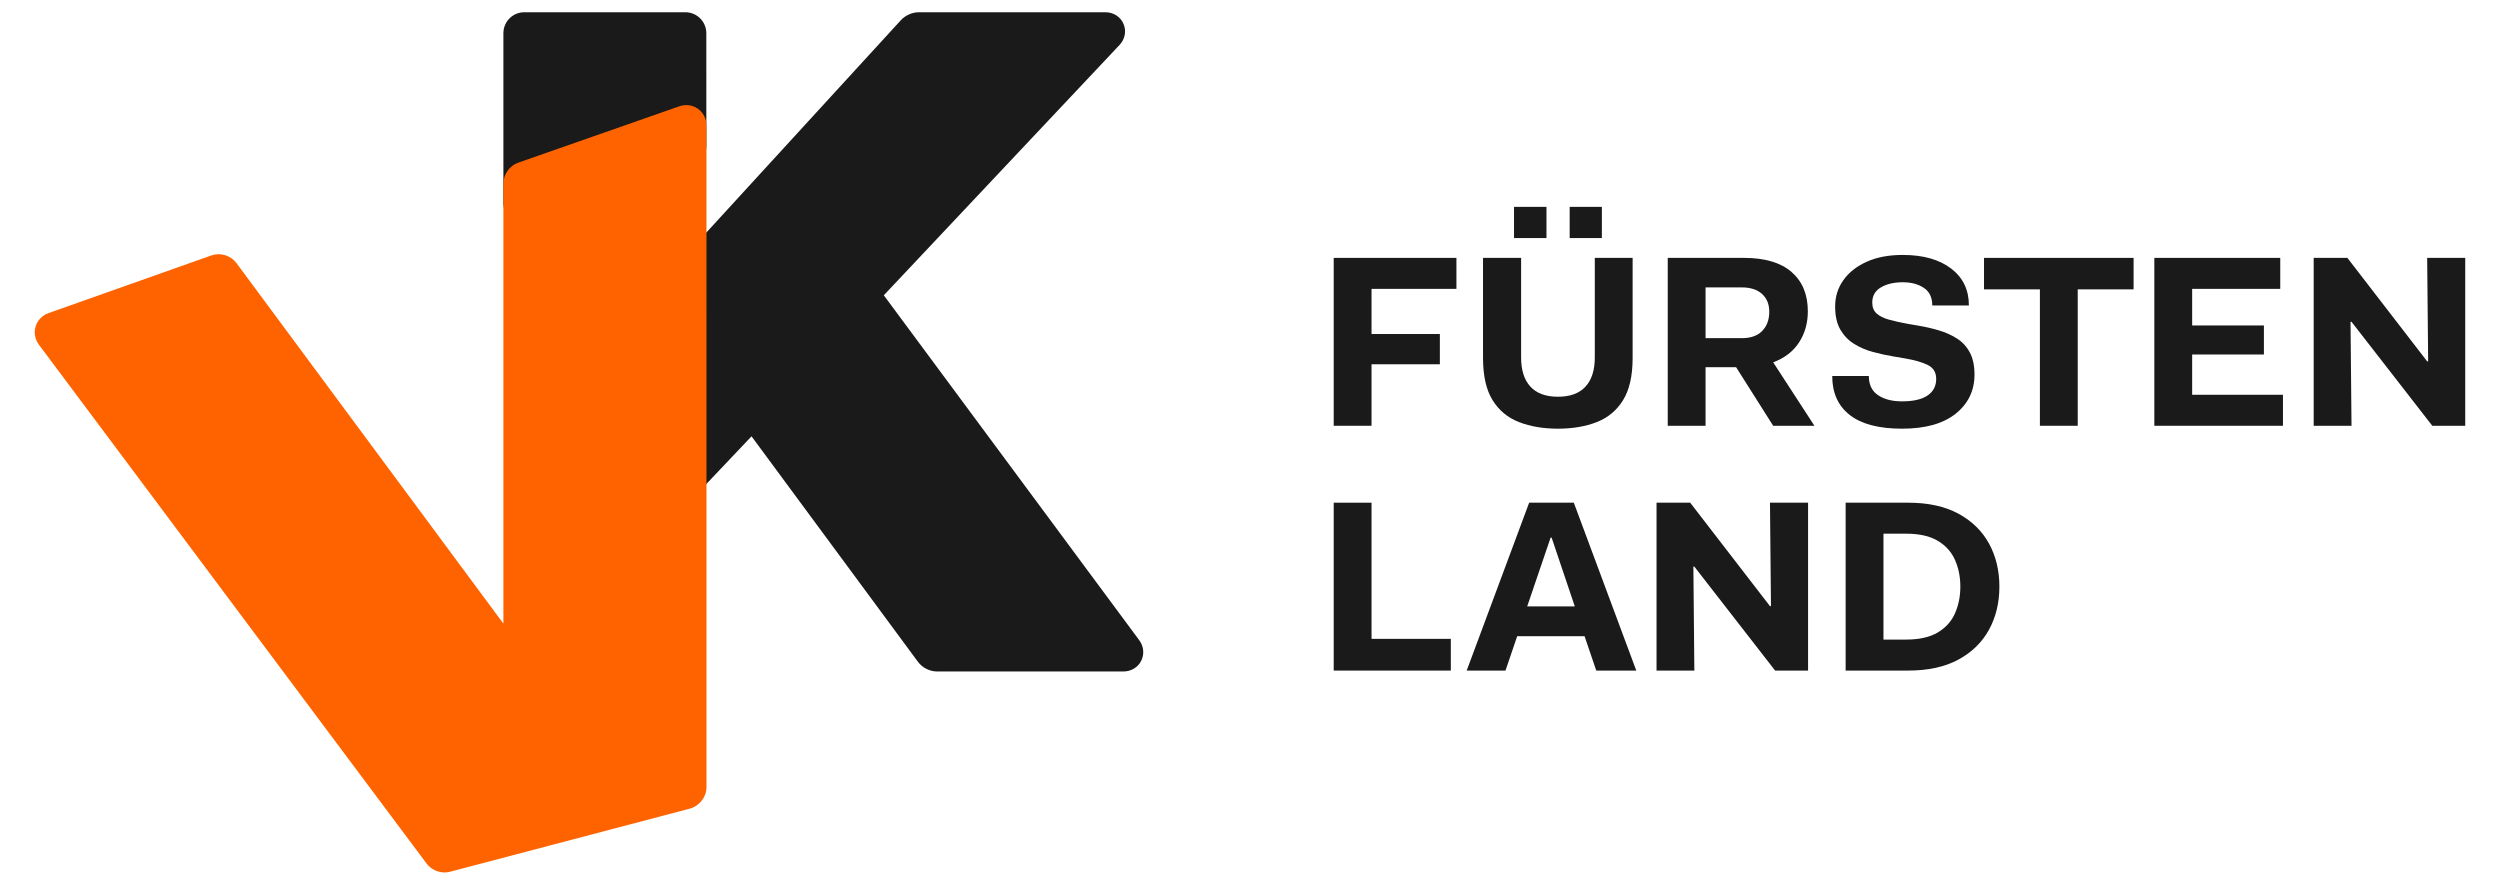
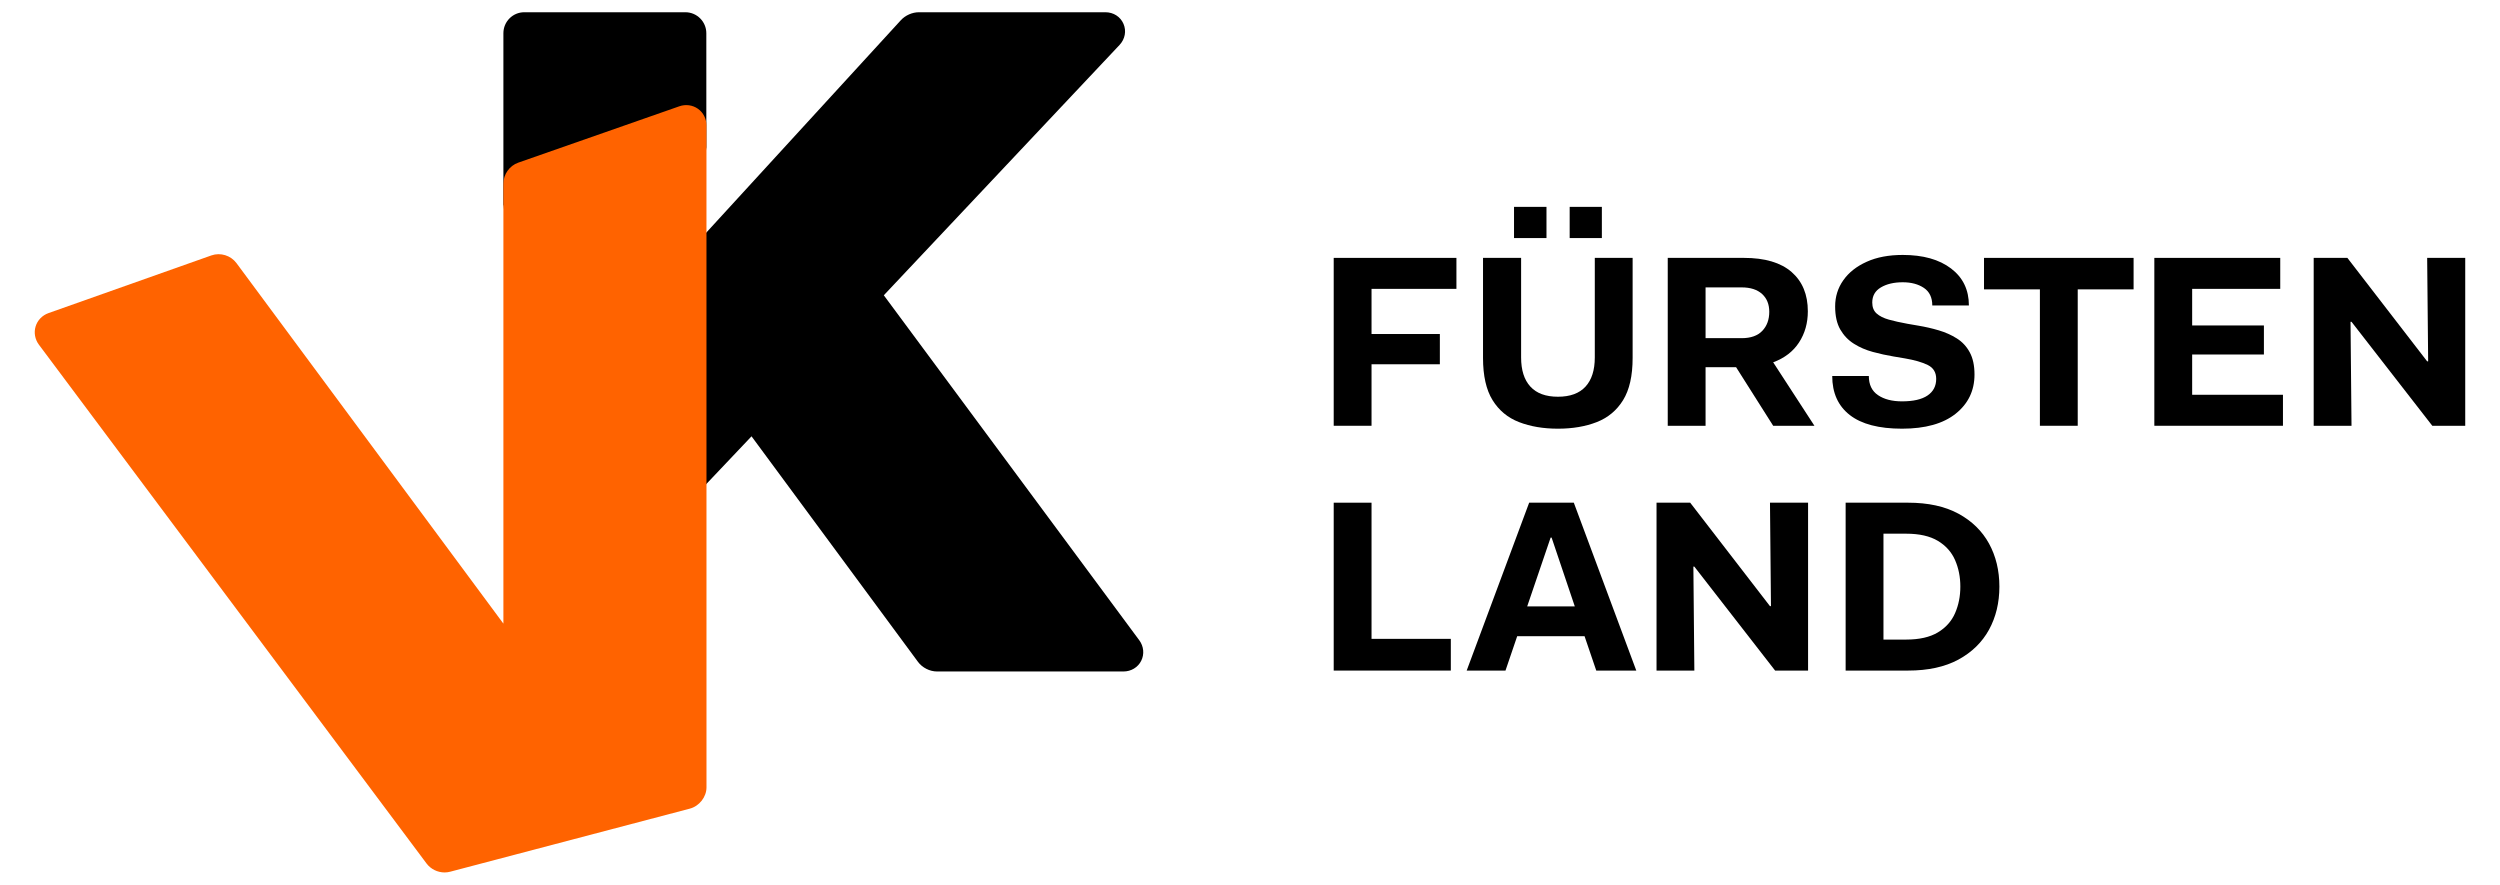
<svg xmlns="http://www.w3.org/2000/svg" width="396.32pt" height="140.26pt" viewBox="-2.00 -2.00 400.32 144.27">
  <defs>
    <clipPath id="clip-0">
      <path clip-rule="nonzero" d="M 0 15 L 110 15 L 110 140.262 L 0 140.262 Z M 0 15 " />
    </clipPath>
    <clipPath id="clip-1">
      <path clip-rule="nonzero" d="M 371 40 L 396.32 40 L 396.32 68 L 371 68 Z M 371 40 " />
    </clipPath>
  </defs>
-   <path fill-rule="nonzero" fill="#1a1a1a" fill-opacity="1" d="M 180.098 102.391 L 138.449 46.148 L 176.883 5.336 C 177.785 4.371 178.035 3.051 177.531 1.887 C 177.027 0.719 175.895 -0.004 174.574 -0.004 L 144.176 -0.004 C 143.094 -0.004 141.969 0.492 141.234 1.289 L 109.531 35.898 L 105.281 40.145 L 105.281 81.367 L 109.535 76.895 L 116.879 69.145 L 144.02 105.922 C 144.723 106.875 145.941 107.492 147.125 107.492 L 177.527 107.492 C 178.77 107.492 179.879 106.824 180.418 105.754 C 180.961 104.68 180.84 103.391 180.098 102.391 " />
-   <path fill-rule="nonzero" fill="#1a1a1a" fill-opacity="1" d="M 76.418 32.141 C 76.418 30.625 77.406 29.215 78.84 28.715 L 105.121 19.52 C 106.148 19.16 107.281 19.316 108.148 19.934 C 108.977 20.52 109.465 21.469 109.512 22.492 L 109.508 3.418 C 109.508 1.531 107.977 -0.004 106.09 -0.004 L 79.824 -0.004 C 77.938 -0.004 76.418 1.531 76.418 3.418 L 76.418 32.141 " />
+   <path fill-rule="nonzero" fill="#000000" fill-opacity="1" d="M 180.098 102.391 L 138.449 46.148 L 176.883 5.336 C 177.785 4.371 178.035 3.051 177.531 1.887 C 177.027 0.719 175.895 -0.004 174.574 -0.004 L 144.176 -0.004 C 143.094 -0.004 141.969 0.492 141.234 1.289 L 109.531 35.898 L 105.281 40.145 L 105.281 81.367 L 109.535 76.895 L 116.879 69.145 L 144.02 105.922 C 144.723 106.875 145.941 107.492 147.125 107.492 L 177.527 107.492 C 178.77 107.492 179.879 106.824 180.418 105.754 C 180.961 104.68 180.84 103.391 180.098 102.391 " />
+   <path fill-rule="nonzero" fill="#000000" fill-opacity="1" d="M 76.418 32.141 C 76.418 30.625 77.406 29.215 78.84 28.715 L 105.121 19.52 C 106.148 19.16 107.281 19.316 108.148 19.934 C 108.977 20.52 109.465 21.469 109.512 22.492 L 109.508 3.418 C 109.508 1.531 107.977 -0.004 106.09 -0.004 L 79.824 -0.004 C 77.938 -0.004 76.418 1.531 76.418 3.418 L 76.418 32.141 " />
  <g clip-path="url(#clip-0)">
    <path fill-rule="nonzero" fill="#ff6300" fill-opacity="1" d="M 108.148 15.742 C 107.281 15.125 106.148 14.969 105.121 15.328 L 78.84 24.523 C 77.406 25.023 76.418 26.434 76.418 27.949 L 76.418 99.688 L 32.895 40.906 C 31.961 39.645 30.273 39.129 28.793 39.652 L 2.23 49.059 C 1.227 49.418 0.441 50.227 0.141 51.23 C -0.164 52.234 0.035 53.34 0.672 54.195 L 63.879 138.789 L 63.879 138.793 C 64.578 139.727 65.691 140.262 66.832 140.262 C 67.137 140.262 67.445 140.223 67.746 140.141 L 106.812 129.859 C 108.363 129.453 109.535 127.957 109.535 126.387 L 109.531 18.465 C 109.531 17.375 109.02 16.359 108.148 15.742 " />
  </g>
-   <path fill-rule="nonzero" fill="#1a1a1a" fill-opacity="1" d="M 211.809 67.426 L 211.809 40.051 L 231.82 40.051 L 231.82 45.102 L 217.977 45.102 L 217.977 52.465 L 229.117 52.465 L 229.117 57.398 L 217.977 57.398 L 217.977 67.426 L 211.809 67.426 " />
-   <path fill-rule="nonzero" fill="#1a1a1a" fill-opacity="1" d="M 250.285 36.824 L 250.285 31.734 L 255.535 31.734 L 255.535 36.824 Z M 241.211 36.824 L 241.211 31.734 L 246.504 31.734 L 246.504 36.824 Z M 236.156 56.363 L 236.156 40.051 L 242.367 40.051 L 242.367 56.285 C 242.367 58.352 242.867 59.938 243.879 61.039 C 244.887 62.141 246.387 62.691 248.375 62.691 C 250.363 62.691 251.863 62.141 252.871 61.039 C 253.879 59.938 254.383 58.352 254.383 56.285 L 254.383 40.051 L 260.551 40.051 L 260.551 56.363 C 260.551 59.281 260.031 61.574 258.996 63.246 C 257.965 64.918 256.531 66.113 254.699 66.828 C 252.871 67.543 250.762 67.902 248.375 67.902 C 245.984 67.902 243.871 67.543 242.027 66.828 C 240.184 66.113 238.746 64.918 237.711 63.246 C 236.676 61.574 236.156 59.281 236.156 56.363 " />
-   <path fill-rule="nonzero" fill="#1a1a1a" fill-opacity="1" d="M 278.336 44.863 L 272.445 44.863 L 272.445 53.141 L 278.336 53.141 C 279.82 53.141 280.941 52.742 281.699 51.945 C 282.453 51.152 282.832 50.117 282.832 48.844 C 282.832 47.621 282.441 46.652 281.66 45.938 C 280.875 45.223 279.77 44.863 278.336 44.863 Z M 266.277 67.426 L 266.277 40.051 L 278.695 40.051 C 282.117 40.051 284.711 40.82 286.473 42.355 C 288.238 43.895 289.121 46.031 289.121 48.762 C 289.121 50.672 288.645 52.363 287.688 53.836 C 286.73 55.309 285.324 56.391 283.469 57.078 L 290.195 67.426 L 283.469 67.426 L 277.422 57.875 L 272.445 57.875 L 272.445 67.426 L 266.277 67.426 " />
-   <path fill-rule="nonzero" fill="#1a1a1a" fill-opacity="1" d="M 293.098 59.309 L 299.066 59.309 C 299.066 60.715 299.562 61.754 300.559 62.43 C 301.555 63.109 302.859 63.445 304.477 63.445 C 306.309 63.445 307.695 63.129 308.637 62.492 C 309.578 61.855 310.051 60.953 310.051 59.785 C 310.051 58.723 309.594 57.969 308.676 57.516 C 307.762 57.066 306.52 56.707 304.957 56.441 L 303.086 56.125 C 301.973 55.938 300.852 55.695 299.723 55.387 C 298.598 55.082 297.566 54.641 296.641 54.055 C 295.711 53.473 294.969 52.695 294.41 51.727 C 293.855 50.758 293.574 49.508 293.574 47.969 C 293.574 46.375 294.02 44.949 294.91 43.691 C 295.797 42.43 297.062 41.43 298.711 40.688 C 300.352 39.941 302.316 39.57 304.598 39.57 C 307.914 39.57 310.539 40.309 312.477 41.781 C 314.414 43.254 315.383 45.262 315.383 47.809 L 309.414 47.809 C 309.414 46.508 308.953 45.555 308.039 44.941 C 307.125 44.332 305.977 44.027 304.598 44.027 C 303.164 44.027 301.977 44.305 301.035 44.863 C 300.094 45.422 299.625 46.242 299.625 47.332 C 299.625 48.102 299.863 48.695 300.34 49.121 C 300.816 49.547 301.48 49.879 302.328 50.117 C 303.18 50.355 304.188 50.582 305.355 50.793 L 307.184 51.109 C 308.301 51.297 309.395 51.547 310.469 51.867 C 311.539 52.184 312.523 52.621 313.41 53.18 C 314.301 53.738 315.004 54.492 315.52 55.449 C 316.039 56.402 316.297 57.609 316.297 59.07 C 316.297 61.695 315.273 63.824 313.23 65.457 C 311.188 67.086 308.27 67.902 304.477 67.902 C 300.711 67.902 297.871 67.16 295.965 65.676 C 294.055 64.188 293.098 62.066 293.098 59.309 " />
-   <path fill-rule="nonzero" fill="#1a1a1a" fill-opacity="1" d="M 317.848 45.184 L 317.848 40.051 L 342.238 40.051 L 342.238 45.184 L 333.129 45.184 L 333.129 67.426 L 326.961 67.426 L 326.961 45.184 L 317.848 45.184 " />
-   <path fill-rule="nonzero" fill="#1a1a1a" fill-opacity="1" d="M 345.621 67.426 L 345.621 40.051 L 366.152 40.051 L 366.152 45.102 L 351.789 45.102 L 351.789 51.07 L 363.488 51.07 L 363.488 55.805 L 351.789 55.805 L 351.789 62.371 L 366.594 62.371 L 366.594 67.426 L 345.621 67.426 " />
+   <path fill-rule="nonzero" fill="#000000" fill-opacity="1" d="M 211.809 67.426 L 211.809 40.051 L 231.82 40.051 L 231.82 45.102 L 217.977 45.102 L 217.977 52.465 L 229.117 52.465 L 229.117 57.398 L 217.977 57.398 L 217.977 67.426 L 211.809 67.426 " />
+   <path fill-rule="nonzero" fill="#000000" fill-opacity="1" d="M 250.285 36.824 L 250.285 31.734 L 255.535 31.734 L 255.535 36.824 Z M 241.211 36.824 L 241.211 31.734 L 246.504 31.734 L 246.504 36.824 Z M 236.156 56.363 L 236.156 40.051 L 242.367 40.051 L 242.367 56.285 C 242.367 58.352 242.867 59.938 243.879 61.039 C 244.887 62.141 246.387 62.691 248.375 62.691 C 250.363 62.691 251.863 62.141 252.871 61.039 C 253.879 59.938 254.383 58.352 254.383 56.285 L 254.383 40.051 L 260.551 40.051 L 260.551 56.363 C 260.551 59.281 260.031 61.574 258.996 63.246 C 257.965 64.918 256.531 66.113 254.699 66.828 C 252.871 67.543 250.762 67.902 248.375 67.902 C 245.984 67.902 243.871 67.543 242.027 66.828 C 240.184 66.113 238.746 64.918 237.711 63.246 C 236.676 61.574 236.156 59.281 236.156 56.363 " />
+   <path fill-rule="nonzero" fill="#000000" fill-opacity="1" d="M 278.336 44.863 L 272.445 44.863 L 272.445 53.141 L 278.336 53.141 C 279.82 53.141 280.941 52.742 281.699 51.945 C 282.453 51.152 282.832 50.117 282.832 48.844 C 282.832 47.621 282.441 46.652 281.66 45.938 C 280.875 45.223 279.77 44.863 278.336 44.863 Z M 266.277 67.426 L 266.277 40.051 L 278.695 40.051 C 282.117 40.051 284.711 40.82 286.473 42.355 C 288.238 43.895 289.121 46.031 289.121 48.762 C 289.121 50.672 288.645 52.363 287.688 53.836 C 286.73 55.309 285.324 56.391 283.469 57.078 L 290.195 67.426 L 283.469 67.426 L 277.422 57.875 L 272.445 57.875 L 272.445 67.426 L 266.277 67.426 " />
+   <path fill-rule="nonzero" fill="#000000" fill-opacity="1" d="M 293.098 59.309 L 299.066 59.309 C 299.066 60.715 299.562 61.754 300.559 62.43 C 301.555 63.109 302.859 63.445 304.477 63.445 C 306.309 63.445 307.695 63.129 308.637 62.492 C 309.578 61.855 310.051 60.953 310.051 59.785 C 310.051 58.723 309.594 57.969 308.676 57.516 C 307.762 57.066 306.52 56.707 304.957 56.441 L 303.086 56.125 C 301.973 55.938 300.852 55.695 299.723 55.387 C 298.598 55.082 297.566 54.641 296.641 54.055 C 295.711 53.473 294.969 52.695 294.41 51.727 C 293.855 50.758 293.574 49.508 293.574 47.969 C 293.574 46.375 294.02 44.949 294.91 43.691 C 295.797 42.43 297.062 41.43 298.711 40.688 C 300.352 39.941 302.316 39.57 304.598 39.57 C 307.914 39.57 310.539 40.309 312.477 41.781 C 314.414 43.254 315.383 45.262 315.383 47.809 L 309.414 47.809 C 309.414 46.508 308.953 45.555 308.039 44.941 C 307.125 44.332 305.977 44.027 304.598 44.027 C 303.164 44.027 301.977 44.305 301.035 44.863 C 300.094 45.422 299.625 46.242 299.625 47.332 C 299.625 48.102 299.863 48.695 300.34 49.121 C 300.816 49.547 301.48 49.879 302.328 50.117 C 303.18 50.355 304.188 50.582 305.355 50.793 L 307.184 51.109 C 308.301 51.297 309.395 51.547 310.469 51.867 C 311.539 52.184 312.523 52.621 313.41 53.18 C 314.301 53.738 315.004 54.492 315.52 55.449 C 316.039 56.402 316.297 57.609 316.297 59.07 C 316.297 61.695 315.273 63.824 313.23 65.457 C 311.188 67.086 308.27 67.902 304.477 67.902 C 300.711 67.902 297.871 67.16 295.965 65.676 C 294.055 64.188 293.098 62.066 293.098 59.309 " />
+   <path fill-rule="nonzero" fill="#000000" fill-opacity="1" d="M 317.848 45.184 L 317.848 40.051 L 342.238 40.051 L 342.238 45.184 L 333.129 45.184 L 333.129 67.426 L 326.961 67.426 L 326.961 45.184 L 317.848 45.184 " />
+   <path fill-rule="nonzero" fill="#000000" fill-opacity="1" d="M 345.621 67.426 L 345.621 40.051 L 366.152 40.051 L 366.152 45.102 L 351.789 45.102 L 351.789 51.07 L 363.488 51.07 L 363.488 55.805 L 351.789 55.805 L 351.789 62.371 L 366.594 62.371 L 366.594 67.426 L 345.621 67.426 " />
  <g clip-path="url(#clip-1)">
-     <path fill-rule="nonzero" fill="#1a1a1a" fill-opacity="1" d="M 371.605 67.426 L 371.605 40.051 L 377.098 40.051 L 390.109 56.922 L 390.27 56.922 L 390.109 40.051 L 396.316 40.051 L 396.316 67.426 L 390.945 67.426 L 377.773 50.473 L 377.613 50.473 L 377.773 67.426 L 371.605 67.426 " />
+     <path fill-rule="nonzero" fill="#000000" fill-opacity="1" d="M 371.605 67.426 L 371.605 40.051 L 377.098 40.051 L 390.109 56.922 L 390.27 56.922 L 390.109 40.051 L 396.316 40.051 L 396.316 67.426 L 390.945 67.426 L 377.773 50.473 L 377.613 50.473 L 377.773 67.426 L 371.605 67.426 " />
  </g>
-   <path fill-rule="nonzero" fill="#1a1a1a" fill-opacity="1" d="M 211.809 107.344 L 211.809 79.969 L 217.977 79.969 L 217.977 102.172 L 230.906 102.172 L 230.906 107.344 L 211.809 107.344 " />
-   <path fill-rule="nonzero" fill="#1a1a1a" fill-opacity="1" d="M 243.359 96.879 L 251.121 96.879 L 247.34 85.66 L 247.18 85.66 Z M 233.492 107.344 L 243.68 79.969 L 250.961 79.969 L 261.148 107.344 L 254.621 107.344 L 252.711 101.734 L 241.73 101.734 L 239.82 107.344 L 233.492 107.344 " />
-   <path fill-rule="nonzero" fill="#1a1a1a" fill-opacity="1" d="M 264.449 107.344 L 264.449 79.969 L 269.938 79.969 L 282.949 96.84 L 283.109 96.84 L 282.949 79.969 L 289.16 79.969 L 289.16 107.344 L 283.785 107.344 L 270.617 90.395 L 270.457 90.395 L 270.617 107.344 L 264.449 107.344 " />
-   <path fill-rule="nonzero" fill="#1a1a1a" fill-opacity="1" d="M 305.152 85.023 L 301.453 85.023 L 301.453 102.289 L 305.152 102.289 C 307.305 102.289 309.027 101.898 310.328 101.117 C 311.629 100.336 312.562 99.285 313.133 97.973 C 313.703 96.66 313.988 95.223 313.988 93.656 C 313.988 92.09 313.703 90.652 313.133 89.34 C 312.562 88.027 311.629 86.977 310.328 86.195 C 309.027 85.414 307.305 85.023 305.152 85.023 Z M 295.285 107.344 L 295.285 79.969 L 305.473 79.969 C 308.734 79.969 311.469 80.566 313.672 81.758 C 315.871 82.953 317.535 84.578 318.664 86.633 C 319.789 88.688 320.355 91.031 320.355 93.656 C 320.355 96.281 319.789 98.625 318.664 100.68 C 317.535 102.734 315.871 104.359 313.672 105.555 C 311.469 106.746 308.734 107.344 305.473 107.344 L 295.285 107.344 " />
+   <path fill-rule="nonzero" fill="#000000" fill-opacity="1" d="M 211.809 107.344 L 211.809 79.969 L 217.977 79.969 L 217.977 102.172 L 230.906 102.172 L 230.906 107.344 L 211.809 107.344 " />
+   <path fill-rule="nonzero" fill="#000000" fill-opacity="1" d="M 243.359 96.879 L 251.121 96.879 L 247.34 85.66 L 247.18 85.66 Z M 233.492 107.344 L 243.68 79.969 L 250.961 79.969 L 261.148 107.344 L 254.621 107.344 L 252.711 101.734 L 241.73 101.734 L 239.82 107.344 L 233.492 107.344 " />
+   <path fill-rule="nonzero" fill="#000000" fill-opacity="1" d="M 264.449 107.344 L 264.449 79.969 L 269.938 79.969 L 282.949 96.84 L 283.109 96.84 L 282.949 79.969 L 289.16 79.969 L 289.16 107.344 L 283.785 107.344 L 270.617 90.395 L 270.457 90.395 L 270.617 107.344 L 264.449 107.344 " />
+   <path fill-rule="nonzero" fill="#000000" fill-opacity="1" d="M 305.152 85.023 L 301.453 85.023 L 301.453 102.289 L 305.152 102.289 C 307.305 102.289 309.027 101.898 310.328 101.117 C 311.629 100.336 312.562 99.285 313.133 97.973 C 313.703 96.66 313.988 95.223 313.988 93.656 C 313.988 92.09 313.703 90.652 313.133 89.34 C 312.562 88.027 311.629 86.977 310.328 86.195 C 309.027 85.414 307.305 85.023 305.152 85.023 Z M 295.285 107.344 L 295.285 79.969 L 305.473 79.969 C 308.734 79.969 311.469 80.566 313.672 81.758 C 315.871 82.953 317.535 84.578 318.664 86.633 C 319.789 88.688 320.355 91.031 320.355 93.656 C 320.355 96.281 319.789 98.625 318.664 100.68 C 317.535 102.734 315.871 104.359 313.672 105.555 C 311.469 106.746 308.734 107.344 305.473 107.344 L 295.285 107.344 " />
</svg>
